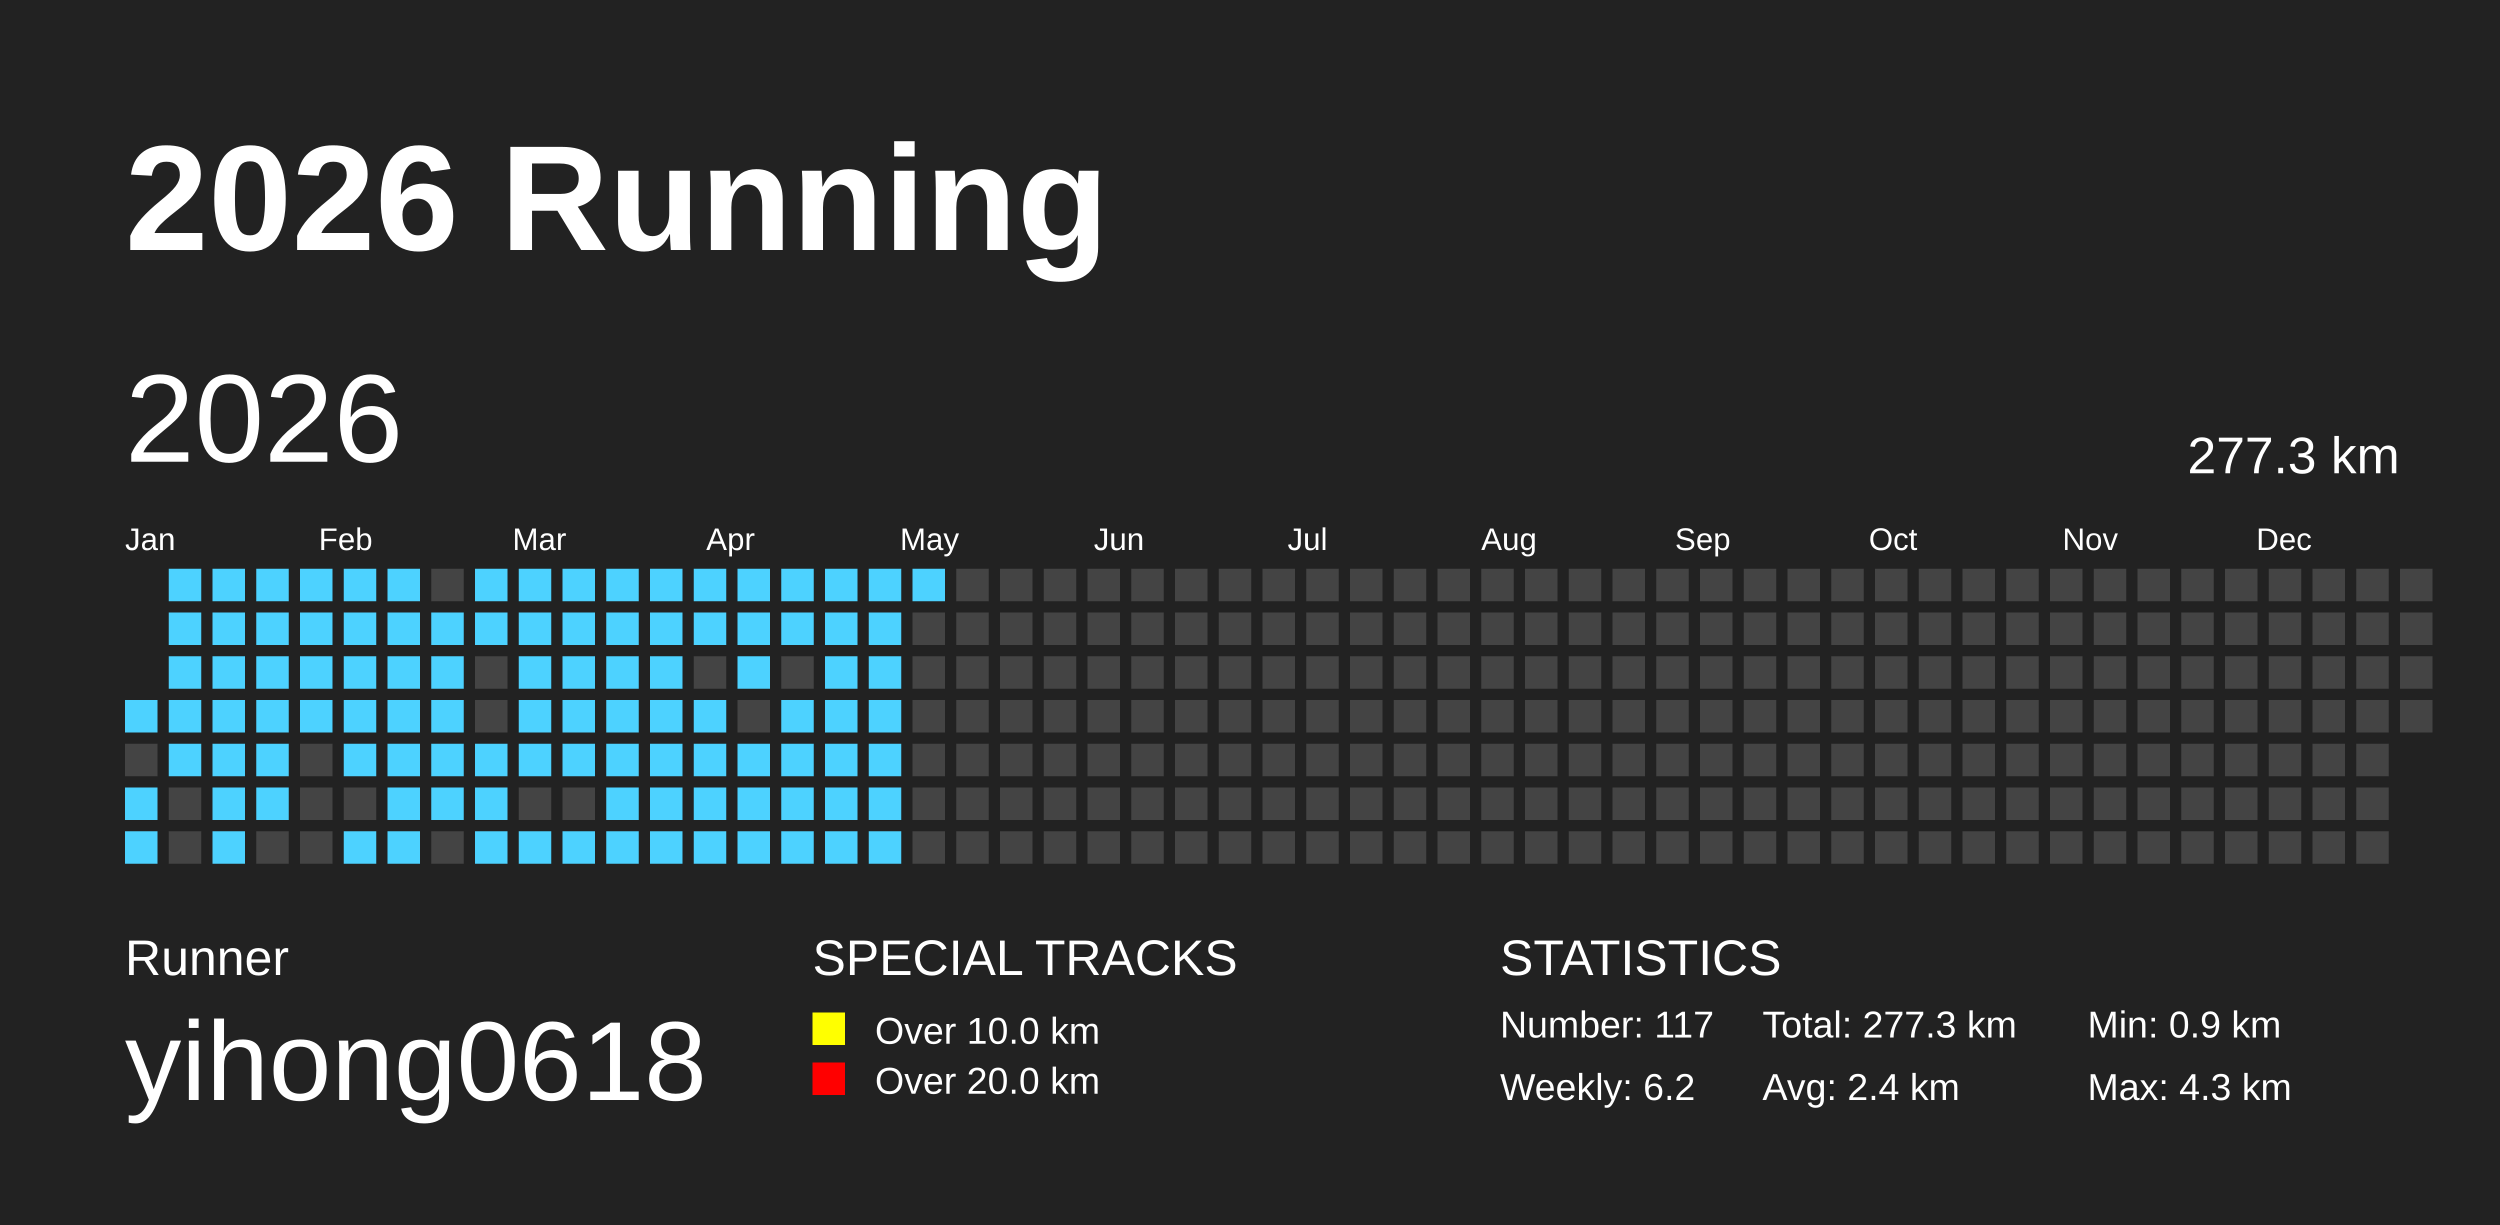
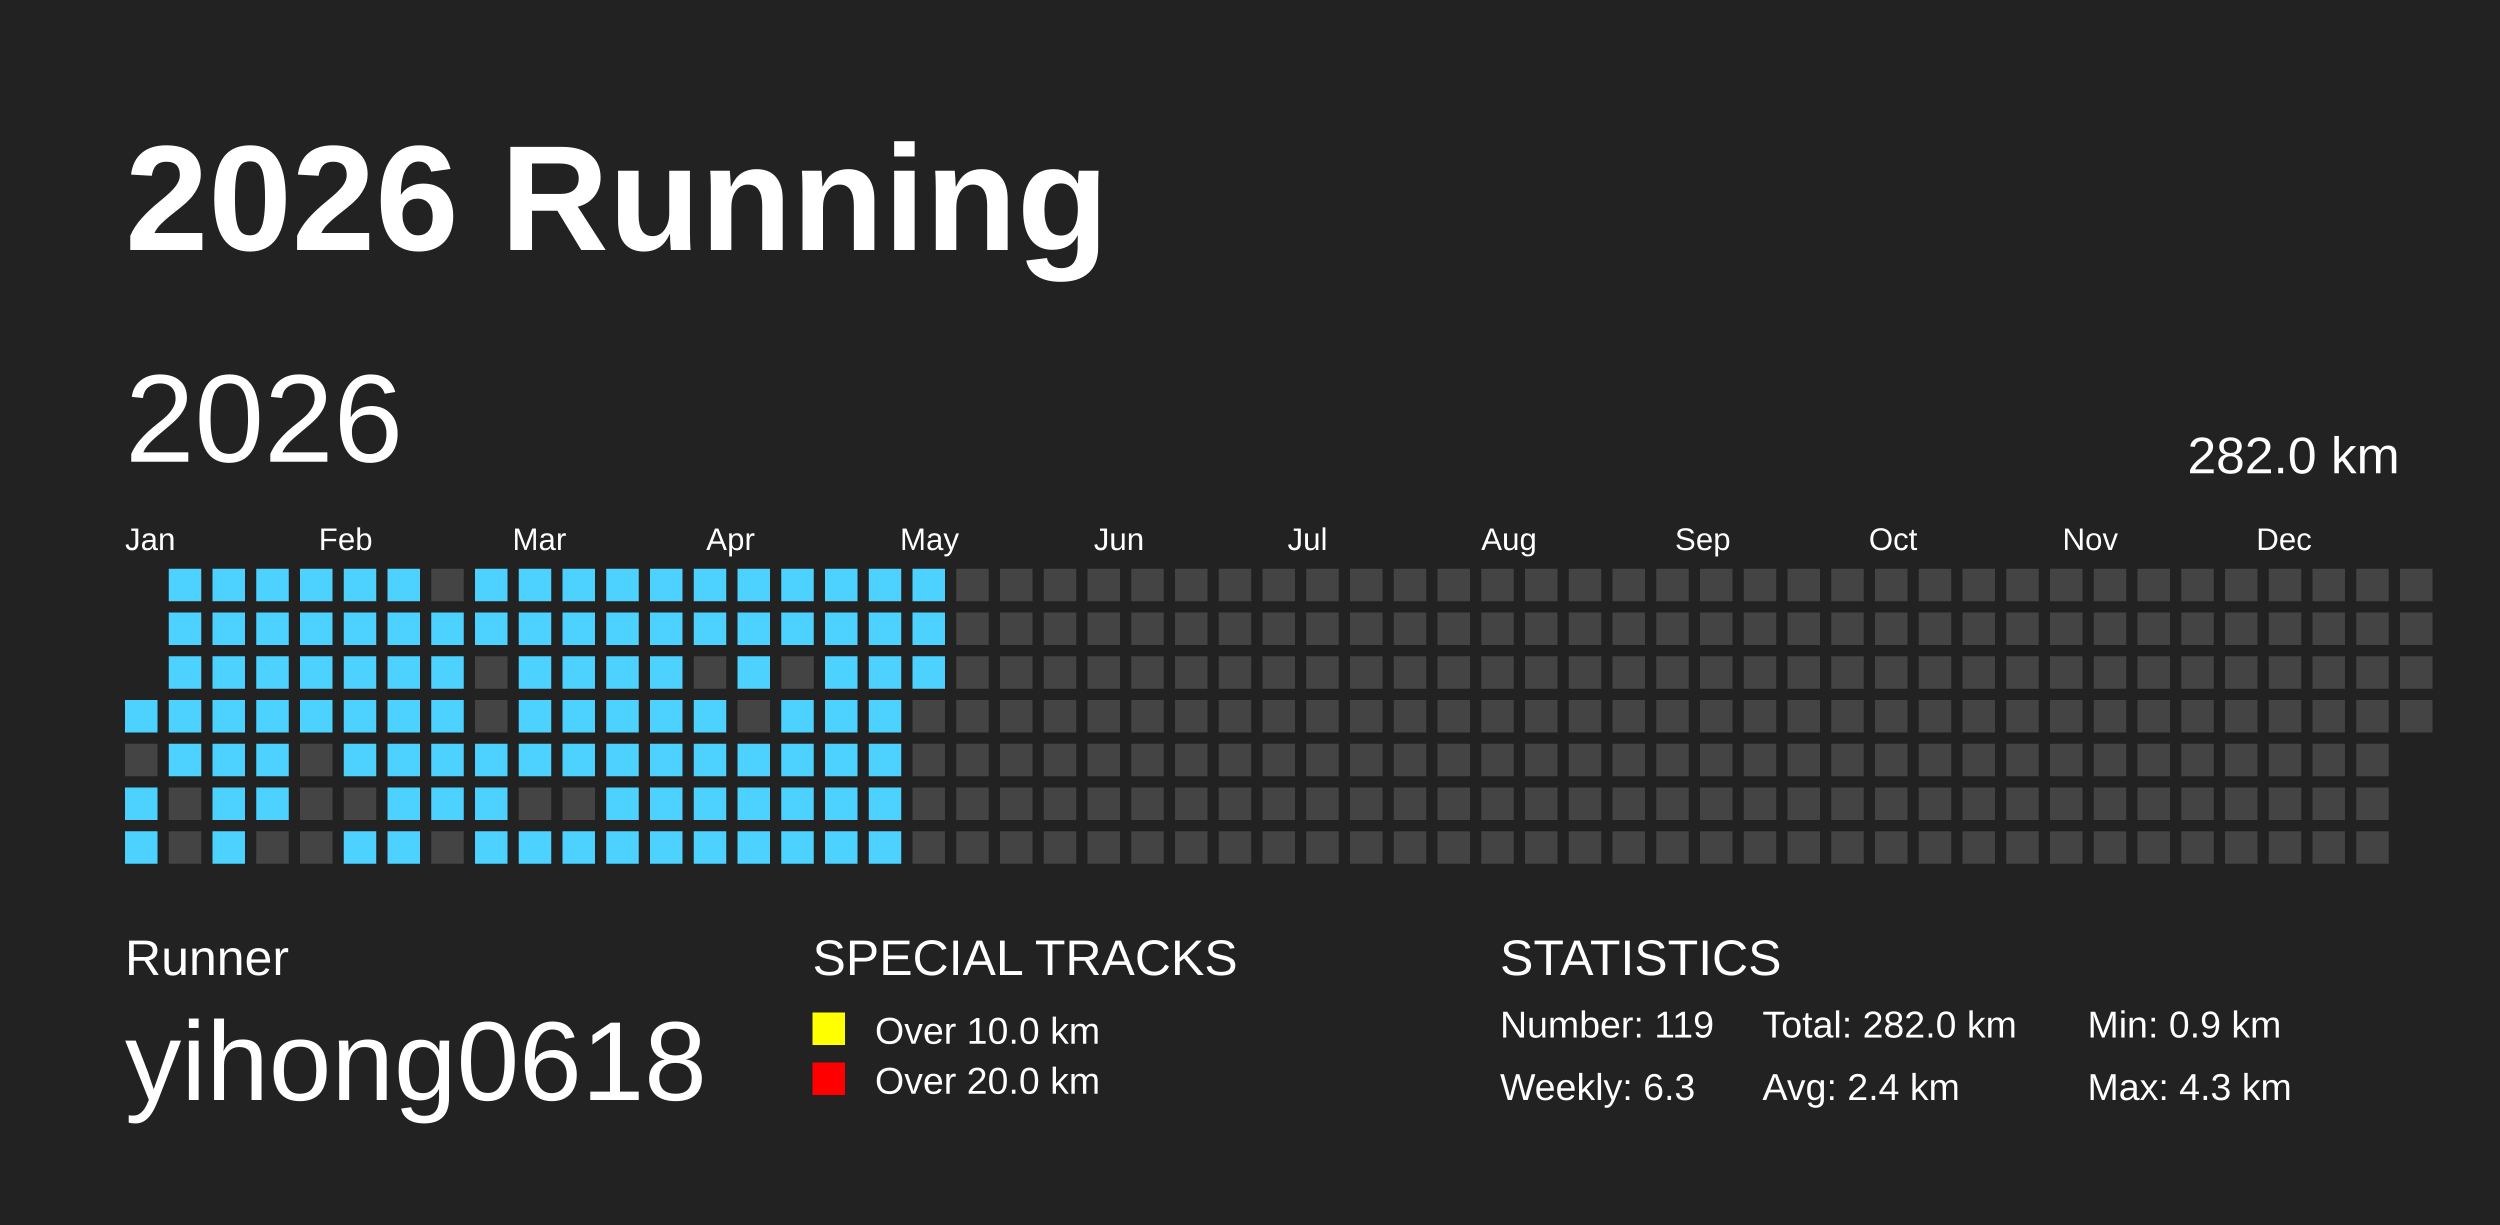
<svg xmlns="http://www.w3.org/2000/svg" baseProfile="full" height="98mm" version="1.1" viewBox="0,0,200,98" width="200mm">
  <defs>
    <pattern height="2" id="indoor-stripe" patternUnits="userSpaceOnUse" width="2">
      <line stroke="white" stroke-opacity="0.45" stroke-width="0.5" x1="0" x2="2" y1="2" y2="0" />
    </pattern>
  </defs>
  <rect fill="#222222" height="98" width="200" x="0" y="0" />
  <text fill="#FFFFFF" style="font-size:12px; font-family:Arial; font-weight:bold;" x="10" y="20">2026 Running</text>
  <text fill="#FFFFFF" style="font-size:4px; font-family:Arial" x="10" y="78">Runner</text>
  <text fill="#FFFFFF" style="font-size:9px; font-family:Arial" x="10" y="88">yihong0618</text>
  <text fill="#FFFFFF" style="font-size:4px; font-family:Arial" x="65" y="78">SPECIAL TRACKS</text>
  <rect fill="yellow" height="2.6" width="2.6" x="65" y="81" />
  <text fill="#FFFFFF" style="font-size:3px; font-family:Arial" x="70" y="83.5">Over 10.0 km</text>
  <rect fill="red" height="2.6" width="2.6" x="65" y="85" />
  <text fill="#FFFFFF" style="font-size:3px; font-family:Arial" x="70" y="87.5">Over 20.0 km</text>
  <text fill="#FFFFFF" style="font-size:4px; font-family:Arial" x="120" y="78">STATISTICS</text>
-   <text fill="#FFFFFF" style="font-size:3px; font-family:Arial" x="120" y="83">Number: 117</text>
-   <text fill="#FFFFFF" style="font-size:3px; font-family:Arial" x="120" y="88">Weekly: 6.2</text>
-   <text fill="#FFFFFF" style="font-size:3px; font-family:Arial" x="141" y="83">Total: 277.3 km</text>
+   <text fill="#FFFFFF" style="font-size:3px; font-family:Arial" x="120" y="83">Number: 119</text>
+   <text fill="#FFFFFF" style="font-size:3px; font-family:Arial" x="120" y="88">Weekly: 6.3</text>
+   <text fill="#FFFFFF" style="font-size:3px; font-family:Arial" x="141" y="83">Total: 282.0 km</text>
  <text fill="#FFFFFF" style="font-size:3px; font-family:Arial" x="141" y="88">Avg: 2.4 km</text>
  <text fill="#FFFFFF" style="font-size:3px; font-family:Arial" x="167" y="83">Min: 0.9 km</text>
  <text fill="#FFFFFF" style="font-size:3px; font-family:Arial" x="167" y="88">Max: 4.3 km</text>
  <text dominant-baseline="hanging" fill="#FFFFFF" style="font-size:10.0px; font-family:Arial;" x="10" y="30">2026</text>
-   <text dominant-baseline="hanging" fill="#FFFFFF" style="font-size:4.125px; font-family:Arial;" x="175" y="35">277.3 km</text>
+   <text dominant-baseline="hanging" fill="#FFFFFF" style="font-size:4.125px; font-family:Arial;" x="175" y="35">282.0 km</text>
  <text fill="#FFFFFF" style="font-size:2.5px; font-family:Arial" x="10.0" y="44">Jan</text>
  <text fill="#FFFFFF" style="font-size:2.5px; font-family:Arial" x="25.5" y="44">Feb</text>
  <text fill="#FFFFFF" style="font-size:2.5px; font-family:Arial" x="41.0" y="44">Mar</text>
  <text fill="#FFFFFF" style="font-size:2.5px; font-family:Arial" x="56.5" y="44">Apr</text>
  <text fill="#FFFFFF" style="font-size:2.5px; font-family:Arial" x="72.0" y="44">May</text>
  <text fill="#FFFFFF" style="font-size:2.5px; font-family:Arial" x="87.5" y="44">Jun</text>
  <text fill="#FFFFFF" style="font-size:2.5px; font-family:Arial" x="103.0" y="44">Jul</text>
  <text fill="#FFFFFF" style="font-size:2.5px; font-family:Arial" x="118.5" y="44">Aug</text>
  <text fill="#FFFFFF" style="font-size:2.5px; font-family:Arial" x="134.0" y="44">Sep</text>
  <text fill="#FFFFFF" style="font-size:2.5px; font-family:Arial" x="149.5" y="44">Oct</text>
  <text fill="#FFFFFF" style="font-size:2.5px; font-family:Arial" x="165.0" y="44">Nov</text>
  <text fill="#FFFFFF" style="font-size:2.5px; font-family:Arial" x="180.5" y="44">Dec</text>
  <rect fill="#4DD2FF" height="2.6" width="2.6" x="10.0" y="56.0" />
  <rect fill="#444444" height="2.6" width="2.6" x="10.0" y="59.5" />
  <rect fill="#4DD2FF" height="2.6" width="2.6" x="10.0" y="63.0" />
  <rect fill="#4DD2FF" height="2.6" width="2.6" x="10.0" y="66.5" />
  <rect fill="#4DD2FF" height="2.6" width="2.6" x="13.5" y="45.5" />
  <rect fill="#4DD2FF" height="2.6" width="2.6" x="13.5" y="49.0" />
  <rect fill="#4DD2FF" height="2.6" width="2.6" x="13.5" y="52.5" />
  <rect fill="#4DD2FF" height="2.6" width="2.6" x="13.5" y="56.0" />
  <rect fill="#4DD2FF" height="2.6" width="2.6" x="13.5" y="59.5" />
  <rect fill="#444444" height="2.6" width="2.6" x="13.5" y="63.0" />
  <rect fill="#444444" height="2.6" width="2.6" x="13.5" y="66.5" />
  <rect fill="#4DD2FF" height="2.6" width="2.6" x="17.0" y="45.5" />
  <rect fill="#4DD2FF" height="2.6" width="2.6" x="17.0" y="49.0" />
  <rect fill="#4DD2FF" height="2.6" width="2.6" x="17.0" y="52.5" />
  <rect fill="#4DD2FF" height="2.6" width="2.6" x="17.0" y="56.0" />
  <rect fill="#4DD2FF" height="2.6" width="2.6" x="17.0" y="59.5" />
  <rect fill="#4DD2FF" height="2.6" width="2.6" x="17.0" y="63.0" />
  <rect fill="#4DD2FF" height="2.6" width="2.6" x="17.0" y="66.5" />
  <rect fill="#4DD2FF" height="2.6" width="2.6" x="20.5" y="45.5" />
  <rect fill="#4DD2FF" height="2.6" width="2.6" x="20.5" y="49.0" />
  <rect fill="#4DD2FF" height="2.6" width="2.6" x="20.5" y="52.5" />
  <rect fill="#4DD2FF" height="2.6" width="2.6" x="20.5" y="56.0" />
  <rect fill="#4DD2FF" height="2.6" width="2.6" x="20.5" y="59.5" />
  <rect fill="#4DD2FF" height="2.6" width="2.6" x="20.5" y="63.0" />
  <rect fill="#444444" height="2.6" width="2.6" x="20.5" y="66.5" />
  <rect fill="#4DD2FF" height="2.6" width="2.6" x="24.0" y="45.5" />
  <rect fill="#4DD2FF" height="2.6" width="2.6" x="24.0" y="49.0" />
  <rect fill="#4DD2FF" height="2.6" width="2.6" x="24.0" y="52.5" />
  <rect fill="#4DD2FF" height="2.6" width="2.6" x="24.0" y="56.0" />
  <rect fill="#444444" height="2.6" width="2.6" x="24.0" y="59.5" />
  <rect fill="#444444" height="2.6" width="2.6" x="24.0" y="63.0" />
  <rect fill="#444444" height="2.6" width="2.6" x="24.0" y="66.5" />
  <rect fill="#4DD2FF" height="2.6" width="2.6" x="27.5" y="45.5" />
  <rect fill="#4DD2FF" height="2.6" width="2.6" x="27.5" y="49.0" />
  <rect fill="#4DD2FF" height="2.6" width="2.6" x="27.5" y="52.5" />
  <rect fill="#4DD2FF" height="2.6" width="2.6" x="27.5" y="56.0" />
  <rect fill="#4DD2FF" height="2.6" width="2.6" x="27.5" y="59.5" />
  <rect fill="#444444" height="2.6" width="2.6" x="27.5" y="63.0" />
  <rect fill="#4DD2FF" height="2.6" width="2.6" x="27.5" y="66.5" />
  <rect fill="#4DD2FF" height="2.6" width="2.6" x="31.0" y="45.5" />
  <rect fill="#4DD2FF" height="2.6" width="2.6" x="31.0" y="49.0" />
  <rect fill="#4DD2FF" height="2.6" width="2.6" x="31.0" y="52.5" />
  <rect fill="#4DD2FF" height="2.6" width="2.6" x="31.0" y="56.0" />
  <rect fill="#4DD2FF" height="2.6" width="2.6" x="31.0" y="59.5" />
  <rect fill="#4DD2FF" height="2.6" width="2.6" x="31.0" y="63.0" />
  <rect fill="#4DD2FF" height="2.6" width="2.6" x="31.0" y="66.5" />
  <rect fill="#444444" height="2.6" width="2.6" x="34.5" y="45.5" />
  <rect fill="#4DD2FF" height="2.6" width="2.6" x="34.5" y="49.0" />
  <rect fill="#4DD2FF" height="2.6" width="2.6" x="34.5" y="52.5" />
  <rect fill="#4DD2FF" height="2.6" width="2.6" x="34.5" y="56.0" />
  <rect fill="#4DD2FF" height="2.6" width="2.6" x="34.5" y="59.5" />
  <rect fill="#4DD2FF" height="2.6" width="2.6" x="34.5" y="63.0" />
  <rect fill="#444444" height="2.6" width="2.6" x="34.5" y="66.5" />
  <rect fill="#4DD2FF" height="2.6" width="2.6" x="38.0" y="45.5" />
  <rect fill="#4DD2FF" height="2.6" width="2.6" x="38.0" y="49.0" />
  <rect fill="#444444" height="2.6" width="2.6" x="38.0" y="52.5" />
  <rect fill="#444444" height="2.6" width="2.6" x="38.0" y="56.0" />
  <rect fill="#4DD2FF" height="2.6" width="2.6" x="38.0" y="59.5" />
  <rect fill="#4DD2FF" height="2.6" width="2.6" x="38.0" y="63.0" />
  <rect fill="#4DD2FF" height="2.6" width="2.6" x="38.0" y="66.5" />
  <rect fill="#4DD2FF" height="2.6" width="2.6" x="41.5" y="45.5" />
  <rect fill="#4DD2FF" height="2.6" width="2.6" x="41.5" y="49.0" />
  <rect fill="#4DD2FF" height="2.6" width="2.6" x="41.5" y="52.5" />
  <rect fill="#4DD2FF" height="2.6" width="2.6" x="41.5" y="56.0" />
  <rect fill="#4DD2FF" height="2.6" width="2.6" x="41.5" y="59.5" />
  <rect fill="#444444" height="2.6" width="2.6" x="41.5" y="63.0" />
  <rect fill="#4DD2FF" height="2.6" width="2.6" x="41.5" y="66.5" />
  <rect fill="#4DD2FF" height="2.6" width="2.6" x="45.0" y="45.5" />
  <rect fill="#4DD2FF" height="2.6" width="2.6" x="45.0" y="49.0" />
  <rect fill="#4DD2FF" height="2.6" width="2.6" x="45.0" y="52.5" />
  <rect fill="#4DD2FF" height="2.6" width="2.6" x="45.0" y="56.0" />
  <rect fill="#4DD2FF" height="2.6" width="2.6" x="45.0" y="59.5" />
  <rect fill="#444444" height="2.6" width="2.6" x="45.0" y="63.0" />
  <rect fill="#4DD2FF" height="2.6" width="2.6" x="45.0" y="66.5" />
  <rect fill="#4DD2FF" height="2.6" width="2.6" x="48.5" y="45.5" />
  <rect fill="#4DD2FF" height="2.6" width="2.6" x="48.5" y="49.0" />
  <rect fill="#4DD2FF" height="2.6" width="2.6" x="48.5" y="52.5" />
  <rect fill="#4DD2FF" height="2.6" width="2.6" x="48.5" y="56.0" />
  <rect fill="#4DD2FF" height="2.6" width="2.6" x="48.5" y="59.5" />
  <rect fill="#4DD2FF" height="2.6" width="2.6" x="48.5" y="63.0" />
  <rect fill="#4DD2FF" height="2.6" width="2.6" x="48.5" y="66.5" />
  <rect fill="#4DD2FF" height="2.6" width="2.6" x="52.0" y="45.5" />
  <rect fill="#4DD2FF" height="2.6" width="2.6" x="52.0" y="49.0" />
  <rect fill="#4DD2FF" height="2.6" width="2.6" x="52.0" y="52.5" />
  <rect fill="#4DD2FF" height="2.6" width="2.6" x="52.0" y="56.0" />
  <rect fill="#4DD2FF" height="2.6" width="2.6" x="52.0" y="59.5" />
  <rect fill="#4DD2FF" height="2.6" width="2.6" x="52.0" y="63.0" />
  <rect fill="#4DD2FF" height="2.6" width="2.6" x="52.0" y="66.5" />
  <rect fill="#4DD2FF" height="2.6" width="2.6" x="55.5" y="45.5" />
  <rect fill="#4DD2FF" height="2.6" width="2.6" x="55.5" y="49.0" />
  <rect fill="#444444" height="2.6" width="2.6" x="55.5" y="52.5" />
  <rect fill="#4DD2FF" height="2.6" width="2.6" x="55.5" y="56.0" />
  <rect fill="#4DD2FF" height="2.6" width="2.6" x="55.5" y="59.5" />
  <rect fill="#4DD2FF" height="2.6" width="2.6" x="55.5" y="63.0" />
  <rect fill="#4DD2FF" height="2.6" width="2.6" x="55.5" y="66.5" />
  <rect fill="#4DD2FF" height="2.6" width="2.6" x="59.0" y="45.5" />
  <rect fill="#4DD2FF" height="2.6" width="2.6" x="59.0" y="49.0" />
  <rect fill="#4DD2FF" height="2.6" width="2.6" x="59.0" y="52.5" />
  <rect fill="#444444" height="2.6" width="2.6" x="59.0" y="56.0" />
  <rect fill="#4DD2FF" height="2.6" width="2.6" x="59.0" y="59.5" />
  <rect fill="#4DD2FF" height="2.6" width="2.6" x="59.0" y="63.0" />
  <rect fill="#4DD2FF" height="2.6" width="2.6" x="59.0" y="66.5" />
  <rect fill="#4DD2FF" height="2.6" width="2.6" x="62.5" y="45.5" />
  <rect fill="#4DD2FF" height="2.6" width="2.6" x="62.5" y="49.0" />
  <rect fill="#444444" height="2.6" width="2.6" x="62.5" y="52.5" />
  <rect fill="#4DD2FF" height="2.6" width="2.6" x="62.5" y="56.0" />
  <rect fill="#4DD2FF" height="2.6" width="2.6" x="62.5" y="59.5" />
  <rect fill="#4DD2FF" height="2.6" width="2.6" x="62.5" y="63.0" />
  <rect fill="#4DD2FF" height="2.6" width="2.6" x="62.5" y="66.5" />
  <rect fill="#4DD2FF" height="2.6" width="2.6" x="66.0" y="45.5" />
  <rect fill="#4DD2FF" height="2.6" width="2.6" x="66.0" y="49.0" />
  <rect fill="#4DD2FF" height="2.6" width="2.6" x="66.0" y="52.5" />
  <rect fill="#4DD2FF" height="2.6" width="2.6" x="66.0" y="56.0" />
  <rect fill="#4DD2FF" height="2.6" width="2.6" x="66.0" y="59.5" />
  <rect fill="#4DD2FF" height="2.6" width="2.6" x="66.0" y="63.0" />
  <rect fill="#4DD2FF" height="2.6" width="2.6" x="66.0" y="66.5" />
  <rect fill="#4DD2FF" height="2.6" width="2.6" x="69.5" y="45.5" />
  <rect fill="#4DD2FF" height="2.6" width="2.6" x="69.5" y="49.0" />
  <rect fill="#4DD2FF" height="2.6" width="2.6" x="69.5" y="52.5" />
  <rect fill="#4DD2FF" height="2.6" width="2.6" x="69.5" y="56.0" />
  <rect fill="#4DD2FF" height="2.6" width="2.6" x="69.5" y="59.5" />
  <rect fill="#4DD2FF" height="2.6" width="2.6" x="69.5" y="63.0" />
  <rect fill="#4DD2FF" height="2.6" width="2.6" x="69.5" y="66.5" />
  <rect fill="#4DD2FF" height="2.6" width="2.6" x="73.0" y="45.5" />
-   <rect fill="#444444" height="2.6" width="2.6" x="73.0" y="49.0" />
-   <rect fill="#444444" height="2.6" width="2.6" x="73.0" y="52.5" />
+   <rect fill="#4DD2FF" height="2.6" width="2.6" x="73.0" y="49.0" />
+   <rect fill="#4DD2FF" height="2.6" width="2.6" x="73.0" y="52.5" />
  <rect fill="#444444" height="2.6" width="2.6" x="73.0" y="56.0" />
  <rect fill="#444444" height="2.6" width="2.6" x="73.0" y="59.5" />
  <rect fill="#444444" height="2.6" width="2.6" x="73.0" y="63.0" />
  <rect fill="#444444" height="2.6" width="2.6" x="73.0" y="66.5" />
  <rect fill="#444444" height="2.6" width="2.6" x="76.5" y="45.5" />
  <rect fill="#444444" height="2.6" width="2.6" x="76.5" y="49.0" />
  <rect fill="#444444" height="2.6" width="2.6" x="76.5" y="52.5" />
  <rect fill="#444444" height="2.6" width="2.6" x="76.5" y="56.0" />
  <rect fill="#444444" height="2.6" width="2.6" x="76.5" y="59.5" />
  <rect fill="#444444" height="2.6" width="2.6" x="76.5" y="63.0" />
  <rect fill="#444444" height="2.6" width="2.6" x="76.5" y="66.5" />
  <rect fill="#444444" height="2.6" width="2.6" x="80.0" y="45.5" />
  <rect fill="#444444" height="2.6" width="2.6" x="80.0" y="49.0" />
  <rect fill="#444444" height="2.6" width="2.6" x="80.0" y="52.5" />
  <rect fill="#444444" height="2.6" width="2.6" x="80.0" y="56.0" />
  <rect fill="#444444" height="2.6" width="2.6" x="80.0" y="59.5" />
  <rect fill="#444444" height="2.6" width="2.6" x="80.0" y="63.0" />
  <rect fill="#444444" height="2.6" width="2.6" x="80.0" y="66.5" />
  <rect fill="#444444" height="2.6" width="2.6" x="83.5" y="45.5" />
  <rect fill="#444444" height="2.6" width="2.6" x="83.5" y="49.0" />
  <rect fill="#444444" height="2.6" width="2.6" x="83.5" y="52.5" />
  <rect fill="#444444" height="2.6" width="2.6" x="83.5" y="56.0" />
  <rect fill="#444444" height="2.6" width="2.6" x="83.5" y="59.5" />
  <rect fill="#444444" height="2.6" width="2.6" x="83.5" y="63.0" />
  <rect fill="#444444" height="2.6" width="2.6" x="83.5" y="66.5" />
  <rect fill="#444444" height="2.6" width="2.6" x="87.0" y="45.5" />
  <rect fill="#444444" height="2.6" width="2.6" x="87.0" y="49.0" />
  <rect fill="#444444" height="2.6" width="2.6" x="87.0" y="52.5" />
  <rect fill="#444444" height="2.6" width="2.6" x="87.0" y="56.0" />
  <rect fill="#444444" height="2.6" width="2.6" x="87.0" y="59.5" />
  <rect fill="#444444" height="2.6" width="2.6" x="87.0" y="63.0" />
  <rect fill="#444444" height="2.6" width="2.6" x="87.0" y="66.5" />
  <rect fill="#444444" height="2.6" width="2.6" x="90.5" y="45.5" />
  <rect fill="#444444" height="2.6" width="2.6" x="90.5" y="49.0" />
  <rect fill="#444444" height="2.6" width="2.6" x="90.5" y="52.5" />
  <rect fill="#444444" height="2.6" width="2.6" x="90.5" y="56.0" />
  <rect fill="#444444" height="2.6" width="2.6" x="90.5" y="59.5" />
  <rect fill="#444444" height="2.6" width="2.6" x="90.5" y="63.0" />
  <rect fill="#444444" height="2.6" width="2.6" x="90.5" y="66.5" />
  <rect fill="#444444" height="2.6" width="2.6" x="94.0" y="45.5" />
  <rect fill="#444444" height="2.6" width="2.6" x="94.0" y="49.0" />
  <rect fill="#444444" height="2.6" width="2.6" x="94.0" y="52.5" />
  <rect fill="#444444" height="2.6" width="2.6" x="94.0" y="56.0" />
  <rect fill="#444444" height="2.6" width="2.6" x="94.0" y="59.5" />
  <rect fill="#444444" height="2.6" width="2.6" x="94.0" y="63.0" />
  <rect fill="#444444" height="2.6" width="2.6" x="94.0" y="66.5" />
  <rect fill="#444444" height="2.6" width="2.6" x="97.5" y="45.5" />
  <rect fill="#444444" height="2.6" width="2.6" x="97.5" y="49.0" />
  <rect fill="#444444" height="2.6" width="2.6" x="97.5" y="52.5" />
  <rect fill="#444444" height="2.6" width="2.6" x="97.5" y="56.0" />
  <rect fill="#444444" height="2.6" width="2.6" x="97.5" y="59.5" />
  <rect fill="#444444" height="2.6" width="2.6" x="97.5" y="63.0" />
  <rect fill="#444444" height="2.6" width="2.6" x="97.5" y="66.5" />
  <rect fill="#444444" height="2.6" width="2.6" x="101.0" y="45.5" />
  <rect fill="#444444" height="2.6" width="2.6" x="101.0" y="49.0" />
  <rect fill="#444444" height="2.6" width="2.6" x="101.0" y="52.5" />
  <rect fill="#444444" height="2.6" width="2.6" x="101.0" y="56.0" />
  <rect fill="#444444" height="2.6" width="2.6" x="101.0" y="59.5" />
  <rect fill="#444444" height="2.6" width="2.6" x="101.0" y="63.0" />
  <rect fill="#444444" height="2.6" width="2.6" x="101.0" y="66.5" />
  <rect fill="#444444" height="2.6" width="2.6" x="104.5" y="45.5" />
  <rect fill="#444444" height="2.6" width="2.6" x="104.5" y="49.0" />
  <rect fill="#444444" height="2.6" width="2.6" x="104.5" y="52.5" />
  <rect fill="#444444" height="2.6" width="2.6" x="104.5" y="56.0" />
  <rect fill="#444444" height="2.6" width="2.6" x="104.5" y="59.5" />
  <rect fill="#444444" height="2.6" width="2.6" x="104.5" y="63.0" />
  <rect fill="#444444" height="2.6" width="2.6" x="104.5" y="66.5" />
  <rect fill="#444444" height="2.6" width="2.6" x="108.0" y="45.5" />
  <rect fill="#444444" height="2.6" width="2.6" x="108.0" y="49.0" />
  <rect fill="#444444" height="2.6" width="2.6" x="108.0" y="52.5" />
  <rect fill="#444444" height="2.6" width="2.6" x="108.0" y="56.0" />
  <rect fill="#444444" height="2.6" width="2.6" x="108.0" y="59.5" />
  <rect fill="#444444" height="2.6" width="2.6" x="108.0" y="63.0" />
  <rect fill="#444444" height="2.6" width="2.6" x="108.0" y="66.5" />
  <rect fill="#444444" height="2.6" width="2.6" x="111.5" y="45.5" />
  <rect fill="#444444" height="2.6" width="2.6" x="111.5" y="49.0" />
  <rect fill="#444444" height="2.6" width="2.6" x="111.5" y="52.5" />
  <rect fill="#444444" height="2.6" width="2.6" x="111.5" y="56.0" />
  <rect fill="#444444" height="2.6" width="2.6" x="111.5" y="59.5" />
  <rect fill="#444444" height="2.6" width="2.6" x="111.5" y="63.0" />
  <rect fill="#444444" height="2.6" width="2.6" x="111.5" y="66.5" />
  <rect fill="#444444" height="2.6" width="2.6" x="115.0" y="45.5" />
  <rect fill="#444444" height="2.6" width="2.6" x="115.0" y="49.0" />
  <rect fill="#444444" height="2.6" width="2.6" x="115.0" y="52.5" />
  <rect fill="#444444" height="2.6" width="2.6" x="115.0" y="56.0" />
  <rect fill="#444444" height="2.6" width="2.6" x="115.0" y="59.5" />
  <rect fill="#444444" height="2.6" width="2.6" x="115.0" y="63.0" />
  <rect fill="#444444" height="2.6" width="2.6" x="115.0" y="66.5" />
  <rect fill="#444444" height="2.6" width="2.6" x="118.5" y="45.5" />
  <rect fill="#444444" height="2.6" width="2.6" x="118.5" y="49.0" />
  <rect fill="#444444" height="2.6" width="2.6" x="118.5" y="52.5" />
  <rect fill="#444444" height="2.6" width="2.6" x="118.5" y="56.0" />
  <rect fill="#444444" height="2.6" width="2.6" x="118.5" y="59.5" />
  <rect fill="#444444" height="2.6" width="2.6" x="118.5" y="63.0" />
  <rect fill="#444444" height="2.6" width="2.6" x="118.5" y="66.5" />
  <rect fill="#444444" height="2.6" width="2.6" x="122.0" y="45.5" />
  <rect fill="#444444" height="2.6" width="2.6" x="122.0" y="49.0" />
  <rect fill="#444444" height="2.6" width="2.6" x="122.0" y="52.5" />
  <rect fill="#444444" height="2.6" width="2.6" x="122.0" y="56.0" />
  <rect fill="#444444" height="2.6" width="2.6" x="122.0" y="59.5" />
  <rect fill="#444444" height="2.6" width="2.6" x="122.0" y="63.0" />
  <rect fill="#444444" height="2.6" width="2.6" x="122.0" y="66.5" />
  <rect fill="#444444" height="2.6" width="2.6" x="125.5" y="45.5" />
  <rect fill="#444444" height="2.6" width="2.6" x="125.5" y="49.0" />
  <rect fill="#444444" height="2.6" width="2.6" x="125.5" y="52.5" />
  <rect fill="#444444" height="2.6" width="2.6" x="125.5" y="56.0" />
  <rect fill="#444444" height="2.6" width="2.6" x="125.5" y="59.5" />
  <rect fill="#444444" height="2.6" width="2.6" x="125.5" y="63.0" />
  <rect fill="#444444" height="2.6" width="2.6" x="125.5" y="66.5" />
  <rect fill="#444444" height="2.6" width="2.6" x="129.0" y="45.5" />
  <rect fill="#444444" height="2.6" width="2.6" x="129.0" y="49.0" />
  <rect fill="#444444" height="2.6" width="2.6" x="129.0" y="52.5" />
  <rect fill="#444444" height="2.6" width="2.6" x="129.0" y="56.0" />
  <rect fill="#444444" height="2.6" width="2.6" x="129.0" y="59.5" />
  <rect fill="#444444" height="2.6" width="2.6" x="129.0" y="63.0" />
  <rect fill="#444444" height="2.6" width="2.6" x="129.0" y="66.5" />
  <rect fill="#444444" height="2.6" width="2.6" x="132.5" y="45.5" />
  <rect fill="#444444" height="2.6" width="2.6" x="132.5" y="49.0" />
  <rect fill="#444444" height="2.6" width="2.6" x="132.5" y="52.5" />
  <rect fill="#444444" height="2.6" width="2.6" x="132.5" y="56.0" />
  <rect fill="#444444" height="2.6" width="2.6" x="132.5" y="59.5" />
  <rect fill="#444444" height="2.6" width="2.6" x="132.5" y="63.0" />
  <rect fill="#444444" height="2.6" width="2.6" x="132.5" y="66.5" />
  <rect fill="#444444" height="2.6" width="2.6" x="136.0" y="45.5" />
  <rect fill="#444444" height="2.6" width="2.6" x="136.0" y="49.0" />
  <rect fill="#444444" height="2.6" width="2.6" x="136.0" y="52.5" />
  <rect fill="#444444" height="2.6" width="2.6" x="136.0" y="56.0" />
  <rect fill="#444444" height="2.6" width="2.6" x="136.0" y="59.5" />
  <rect fill="#444444" height="2.6" width="2.6" x="136.0" y="63.0" />
  <rect fill="#444444" height="2.6" width="2.6" x="136.0" y="66.5" />
  <rect fill="#444444" height="2.6" width="2.6" x="139.5" y="45.5" />
  <rect fill="#444444" height="2.6" width="2.6" x="139.5" y="49.0" />
  <rect fill="#444444" height="2.6" width="2.6" x="139.5" y="52.5" />
  <rect fill="#444444" height="2.6" width="2.6" x="139.5" y="56.0" />
  <rect fill="#444444" height="2.6" width="2.6" x="139.5" y="59.5" />
  <rect fill="#444444" height="2.6" width="2.6" x="139.5" y="63.0" />
  <rect fill="#444444" height="2.6" width="2.6" x="139.5" y="66.5" />
  <rect fill="#444444" height="2.6" width="2.6" x="143.0" y="45.5" />
  <rect fill="#444444" height="2.6" width="2.6" x="143.0" y="49.0" />
  <rect fill="#444444" height="2.6" width="2.6" x="143.0" y="52.5" />
  <rect fill="#444444" height="2.6" width="2.6" x="143.0" y="56.0" />
  <rect fill="#444444" height="2.6" width="2.6" x="143.0" y="59.5" />
  <rect fill="#444444" height="2.6" width="2.6" x="143.0" y="63.0" />
  <rect fill="#444444" height="2.6" width="2.6" x="143.0" y="66.5" />
  <rect fill="#444444" height="2.6" width="2.6" x="146.5" y="45.5" />
  <rect fill="#444444" height="2.6" width="2.6" x="146.5" y="49.0" />
  <rect fill="#444444" height="2.6" width="2.6" x="146.5" y="52.5" />
  <rect fill="#444444" height="2.6" width="2.6" x="146.5" y="56.0" />
  <rect fill="#444444" height="2.6" width="2.6" x="146.5" y="59.5" />
  <rect fill="#444444" height="2.6" width="2.6" x="146.5" y="63.0" />
  <rect fill="#444444" height="2.6" width="2.6" x="146.5" y="66.5" />
  <rect fill="#444444" height="2.6" width="2.6" x="150.0" y="45.5" />
  <rect fill="#444444" height="2.6" width="2.6" x="150.0" y="49.0" />
  <rect fill="#444444" height="2.6" width="2.6" x="150.0" y="52.5" />
  <rect fill="#444444" height="2.6" width="2.6" x="150.0" y="56.0" />
  <rect fill="#444444" height="2.6" width="2.6" x="150.0" y="59.5" />
  <rect fill="#444444" height="2.6" width="2.6" x="150.0" y="63.0" />
  <rect fill="#444444" height="2.6" width="2.6" x="150.0" y="66.5" />
  <rect fill="#444444" height="2.6" width="2.6" x="153.5" y="45.5" />
  <rect fill="#444444" height="2.6" width="2.6" x="153.5" y="49.0" />
  <rect fill="#444444" height="2.6" width="2.6" x="153.5" y="52.5" />
  <rect fill="#444444" height="2.6" width="2.6" x="153.5" y="56.0" />
  <rect fill="#444444" height="2.6" width="2.6" x="153.5" y="59.5" />
  <rect fill="#444444" height="2.6" width="2.6" x="153.5" y="63.0" />
  <rect fill="#444444" height="2.6" width="2.6" x="153.5" y="66.5" />
  <rect fill="#444444" height="2.6" width="2.6" x="157.0" y="45.5" />
  <rect fill="#444444" height="2.6" width="2.6" x="157.0" y="49.0" />
  <rect fill="#444444" height="2.6" width="2.6" x="157.0" y="52.5" />
  <rect fill="#444444" height="2.6" width="2.6" x="157.0" y="56.0" />
  <rect fill="#444444" height="2.6" width="2.6" x="157.0" y="59.5" />
  <rect fill="#444444" height="2.6" width="2.6" x="157.0" y="63.0" />
  <rect fill="#444444" height="2.6" width="2.6" x="157.0" y="66.5" />
  <rect fill="#444444" height="2.6" width="2.6" x="160.5" y="45.5" />
  <rect fill="#444444" height="2.6" width="2.6" x="160.5" y="49.0" />
  <rect fill="#444444" height="2.6" width="2.6" x="160.5" y="52.5" />
  <rect fill="#444444" height="2.6" width="2.6" x="160.5" y="56.0" />
  <rect fill="#444444" height="2.6" width="2.6" x="160.5" y="59.5" />
  <rect fill="#444444" height="2.6" width="2.6" x="160.5" y="63.0" />
  <rect fill="#444444" height="2.6" width="2.6" x="160.5" y="66.5" />
  <rect fill="#444444" height="2.6" width="2.6" x="164.0" y="45.5" />
  <rect fill="#444444" height="2.6" width="2.6" x="164.0" y="49.0" />
  <rect fill="#444444" height="2.6" width="2.6" x="164.0" y="52.5" />
  <rect fill="#444444" height="2.6" width="2.6" x="164.0" y="56.0" />
  <rect fill="#444444" height="2.6" width="2.6" x="164.0" y="59.5" />
  <rect fill="#444444" height="2.6" width="2.6" x="164.0" y="63.0" />
  <rect fill="#444444" height="2.6" width="2.6" x="164.0" y="66.5" />
  <rect fill="#444444" height="2.6" width="2.6" x="167.5" y="45.5" />
  <rect fill="#444444" height="2.6" width="2.6" x="167.5" y="49.0" />
  <rect fill="#444444" height="2.6" width="2.6" x="167.5" y="52.5" />
  <rect fill="#444444" height="2.6" width="2.6" x="167.5" y="56.0" />
  <rect fill="#444444" height="2.6" width="2.6" x="167.5" y="59.5" />
  <rect fill="#444444" height="2.6" width="2.6" x="167.5" y="63.0" />
  <rect fill="#444444" height="2.6" width="2.6" x="167.5" y="66.5" />
  <rect fill="#444444" height="2.6" width="2.6" x="171.0" y="45.5" />
  <rect fill="#444444" height="2.6" width="2.6" x="171.0" y="49.0" />
  <rect fill="#444444" height="2.6" width="2.6" x="171.0" y="52.5" />
  <rect fill="#444444" height="2.6" width="2.6" x="171.0" y="56.0" />
  <rect fill="#444444" height="2.6" width="2.6" x="171.0" y="59.5" />
  <rect fill="#444444" height="2.6" width="2.6" x="171.0" y="63.0" />
  <rect fill="#444444" height="2.6" width="2.6" x="171.0" y="66.5" />
  <rect fill="#444444" height="2.6" width="2.6" x="174.5" y="45.5" />
  <rect fill="#444444" height="2.6" width="2.6" x="174.5" y="49.0" />
  <rect fill="#444444" height="2.6" width="2.6" x="174.5" y="52.5" />
  <rect fill="#444444" height="2.6" width="2.6" x="174.5" y="56.0" />
  <rect fill="#444444" height="2.6" width="2.6" x="174.5" y="59.5" />
  <rect fill="#444444" height="2.6" width="2.6" x="174.5" y="63.0" />
  <rect fill="#444444" height="2.6" width="2.6" x="174.5" y="66.5" />
  <rect fill="#444444" height="2.6" width="2.6" x="178.0" y="45.5" />
  <rect fill="#444444" height="2.6" width="2.6" x="178.0" y="49.0" />
  <rect fill="#444444" height="2.6" width="2.6" x="178.0" y="52.5" />
  <rect fill="#444444" height="2.6" width="2.6" x="178.0" y="56.0" />
  <rect fill="#444444" height="2.6" width="2.6" x="178.0" y="59.5" />
  <rect fill="#444444" height="2.6" width="2.6" x="178.0" y="63.0" />
  <rect fill="#444444" height="2.6" width="2.6" x="178.0" y="66.5" />
  <rect fill="#444444" height="2.6" width="2.6" x="181.5" y="45.5" />
  <rect fill="#444444" height="2.6" width="2.6" x="181.5" y="49.0" />
  <rect fill="#444444" height="2.6" width="2.6" x="181.5" y="52.5" />
  <rect fill="#444444" height="2.6" width="2.6" x="181.5" y="56.0" />
  <rect fill="#444444" height="2.6" width="2.6" x="181.5" y="59.5" />
  <rect fill="#444444" height="2.6" width="2.6" x="181.5" y="63.0" />
  <rect fill="#444444" height="2.6" width="2.6" x="181.5" y="66.5" />
  <rect fill="#444444" height="2.6" width="2.6" x="185.0" y="45.5" />
  <rect fill="#444444" height="2.6" width="2.6" x="185.0" y="49.0" />
  <rect fill="#444444" height="2.6" width="2.6" x="185.0" y="52.5" />
  <rect fill="#444444" height="2.6" width="2.6" x="185.0" y="56.0" />
  <rect fill="#444444" height="2.6" width="2.6" x="185.0" y="59.5" />
  <rect fill="#444444" height="2.6" width="2.6" x="185.0" y="63.0" />
  <rect fill="#444444" height="2.6" width="2.6" x="185.0" y="66.5" />
  <rect fill="#444444" height="2.6" width="2.6" x="188.5" y="45.5" />
  <rect fill="#444444" height="2.6" width="2.6" x="188.5" y="49.0" />
  <rect fill="#444444" height="2.6" width="2.6" x="188.5" y="52.5" />
  <rect fill="#444444" height="2.6" width="2.6" x="188.5" y="56.0" />
  <rect fill="#444444" height="2.6" width="2.6" x="188.5" y="59.5" />
  <rect fill="#444444" height="2.6" width="2.6" x="188.5" y="63.0" />
  <rect fill="#444444" height="2.6" width="2.6" x="188.5" y="66.5" />
  <rect fill="#444444" height="2.6" width="2.6" x="192.0" y="45.5" />
  <rect fill="#444444" height="2.6" width="2.6" x="192.0" y="49.0" />
  <rect fill="#444444" height="2.6" width="2.6" x="192.0" y="52.5" />
  <rect fill="#444444" height="2.6" width="2.6" x="192.0" y="56.0" />
</svg>
